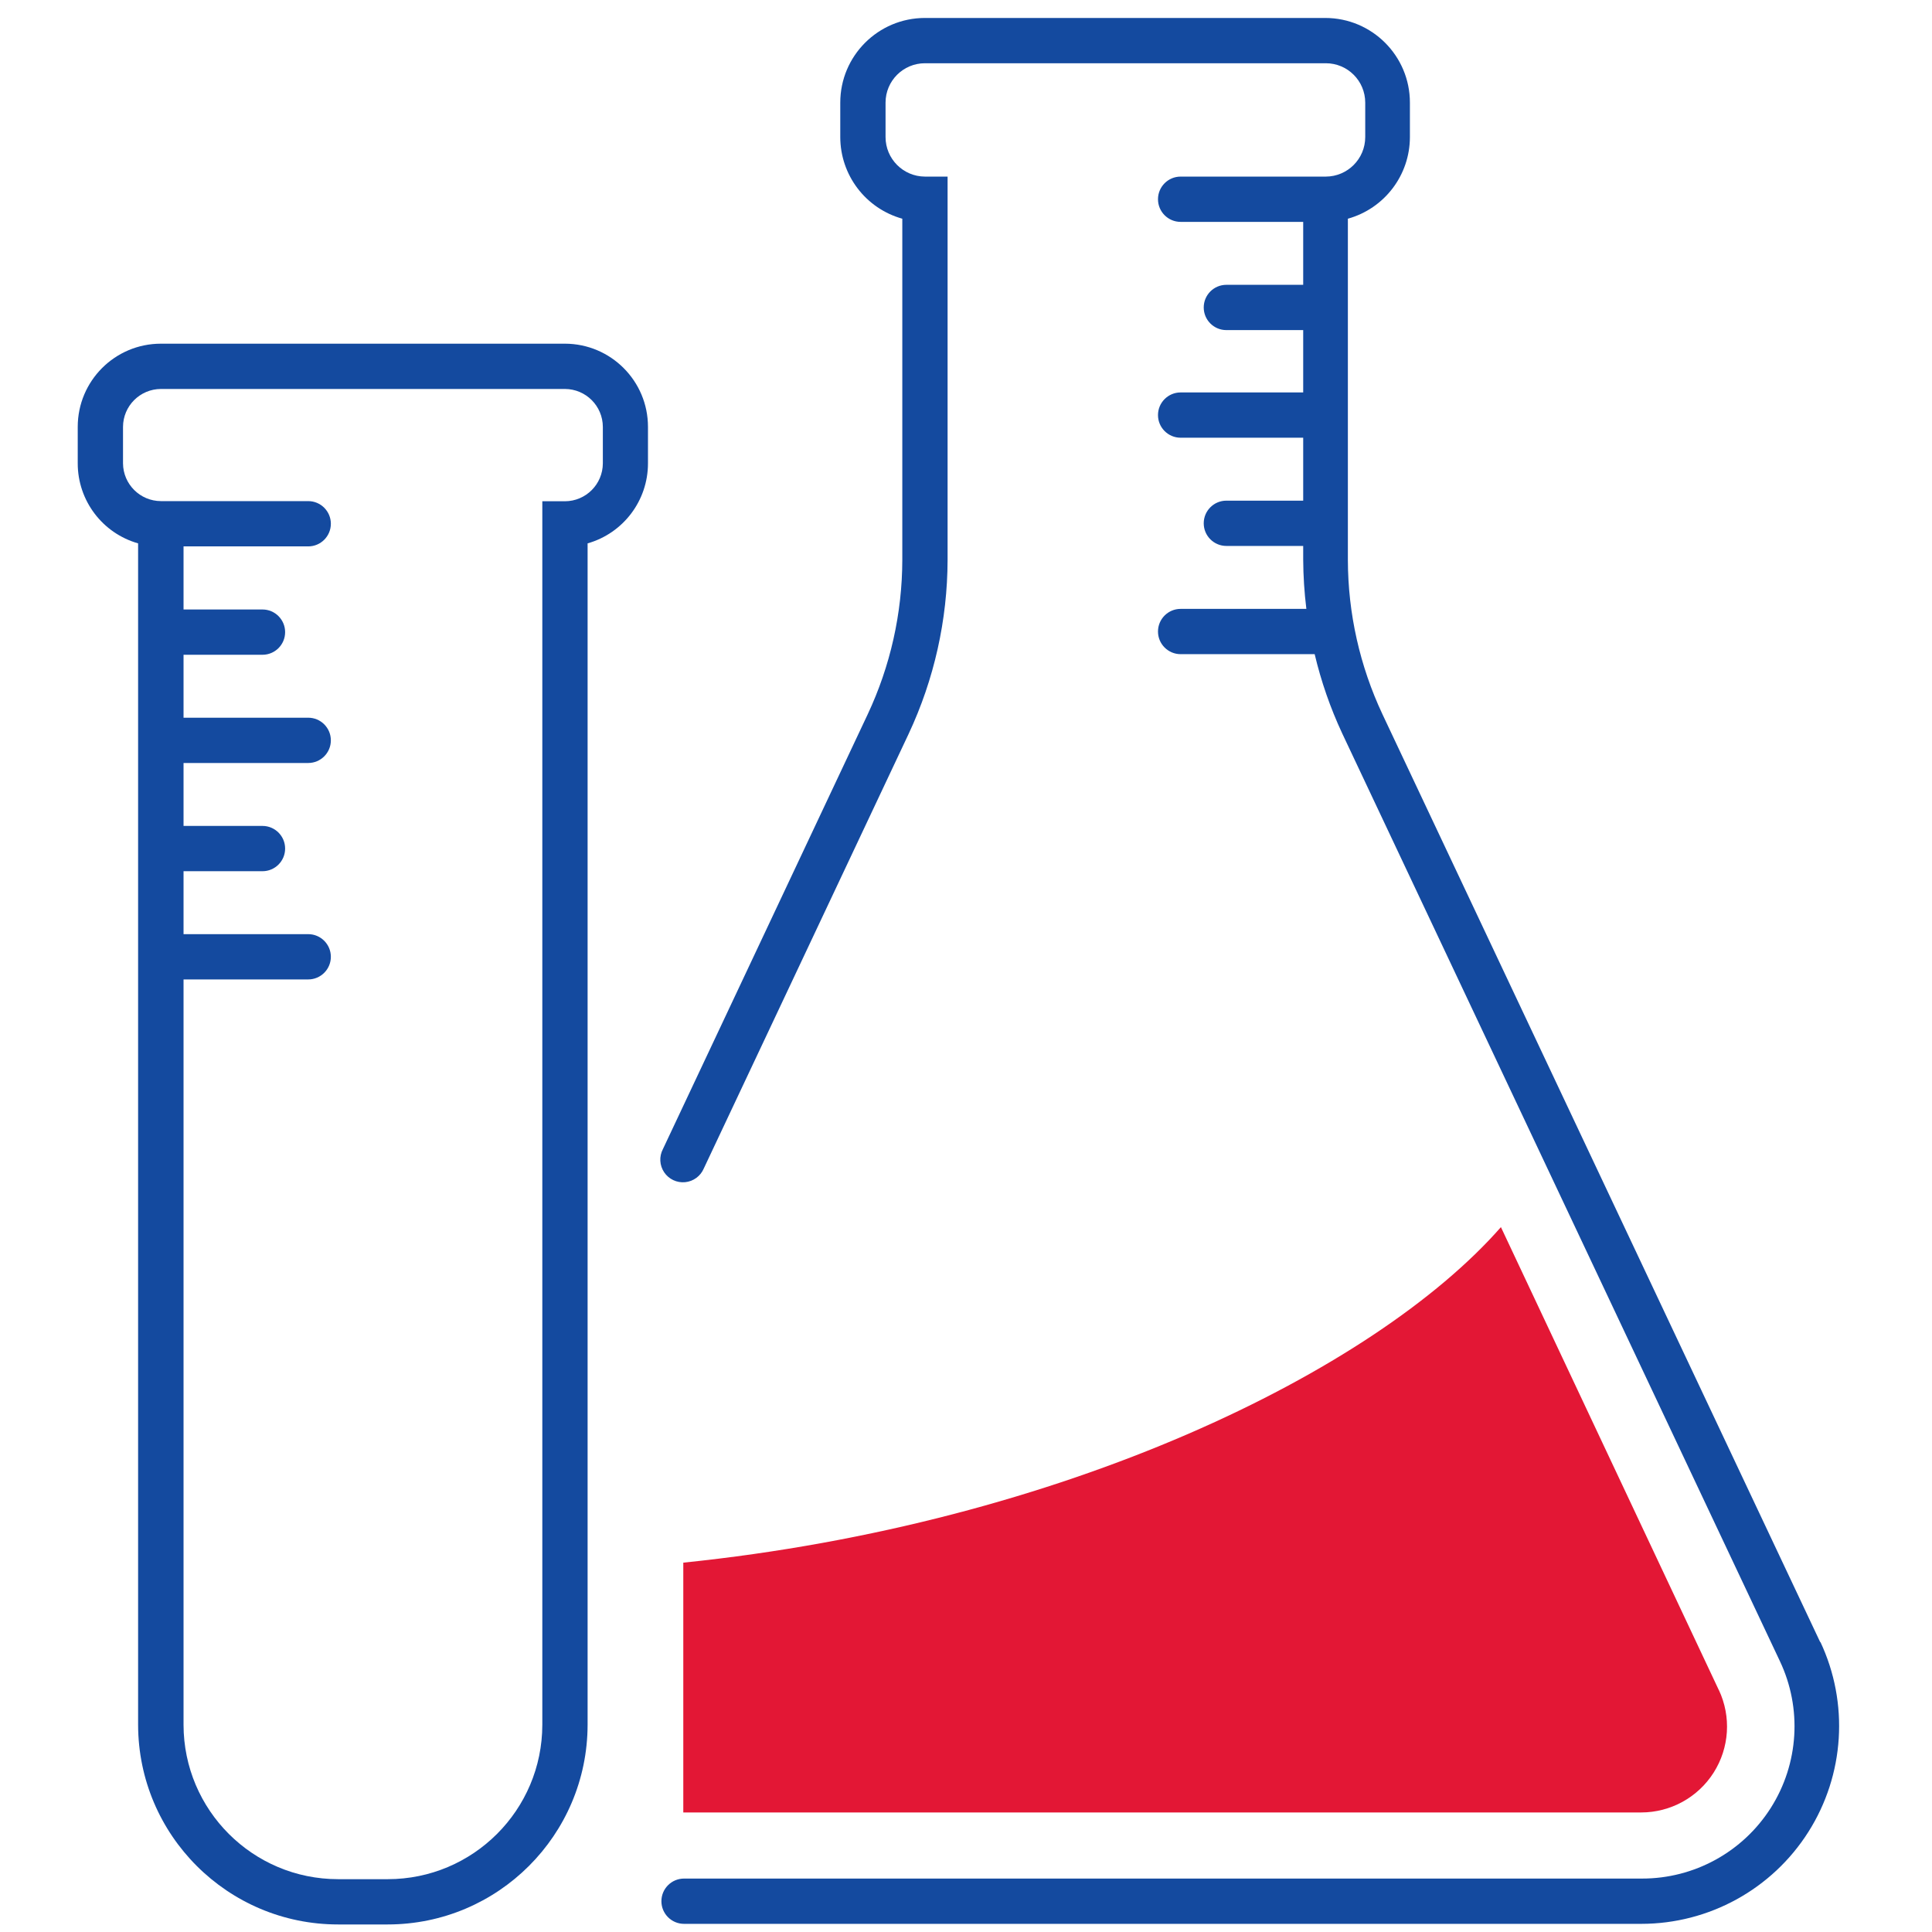
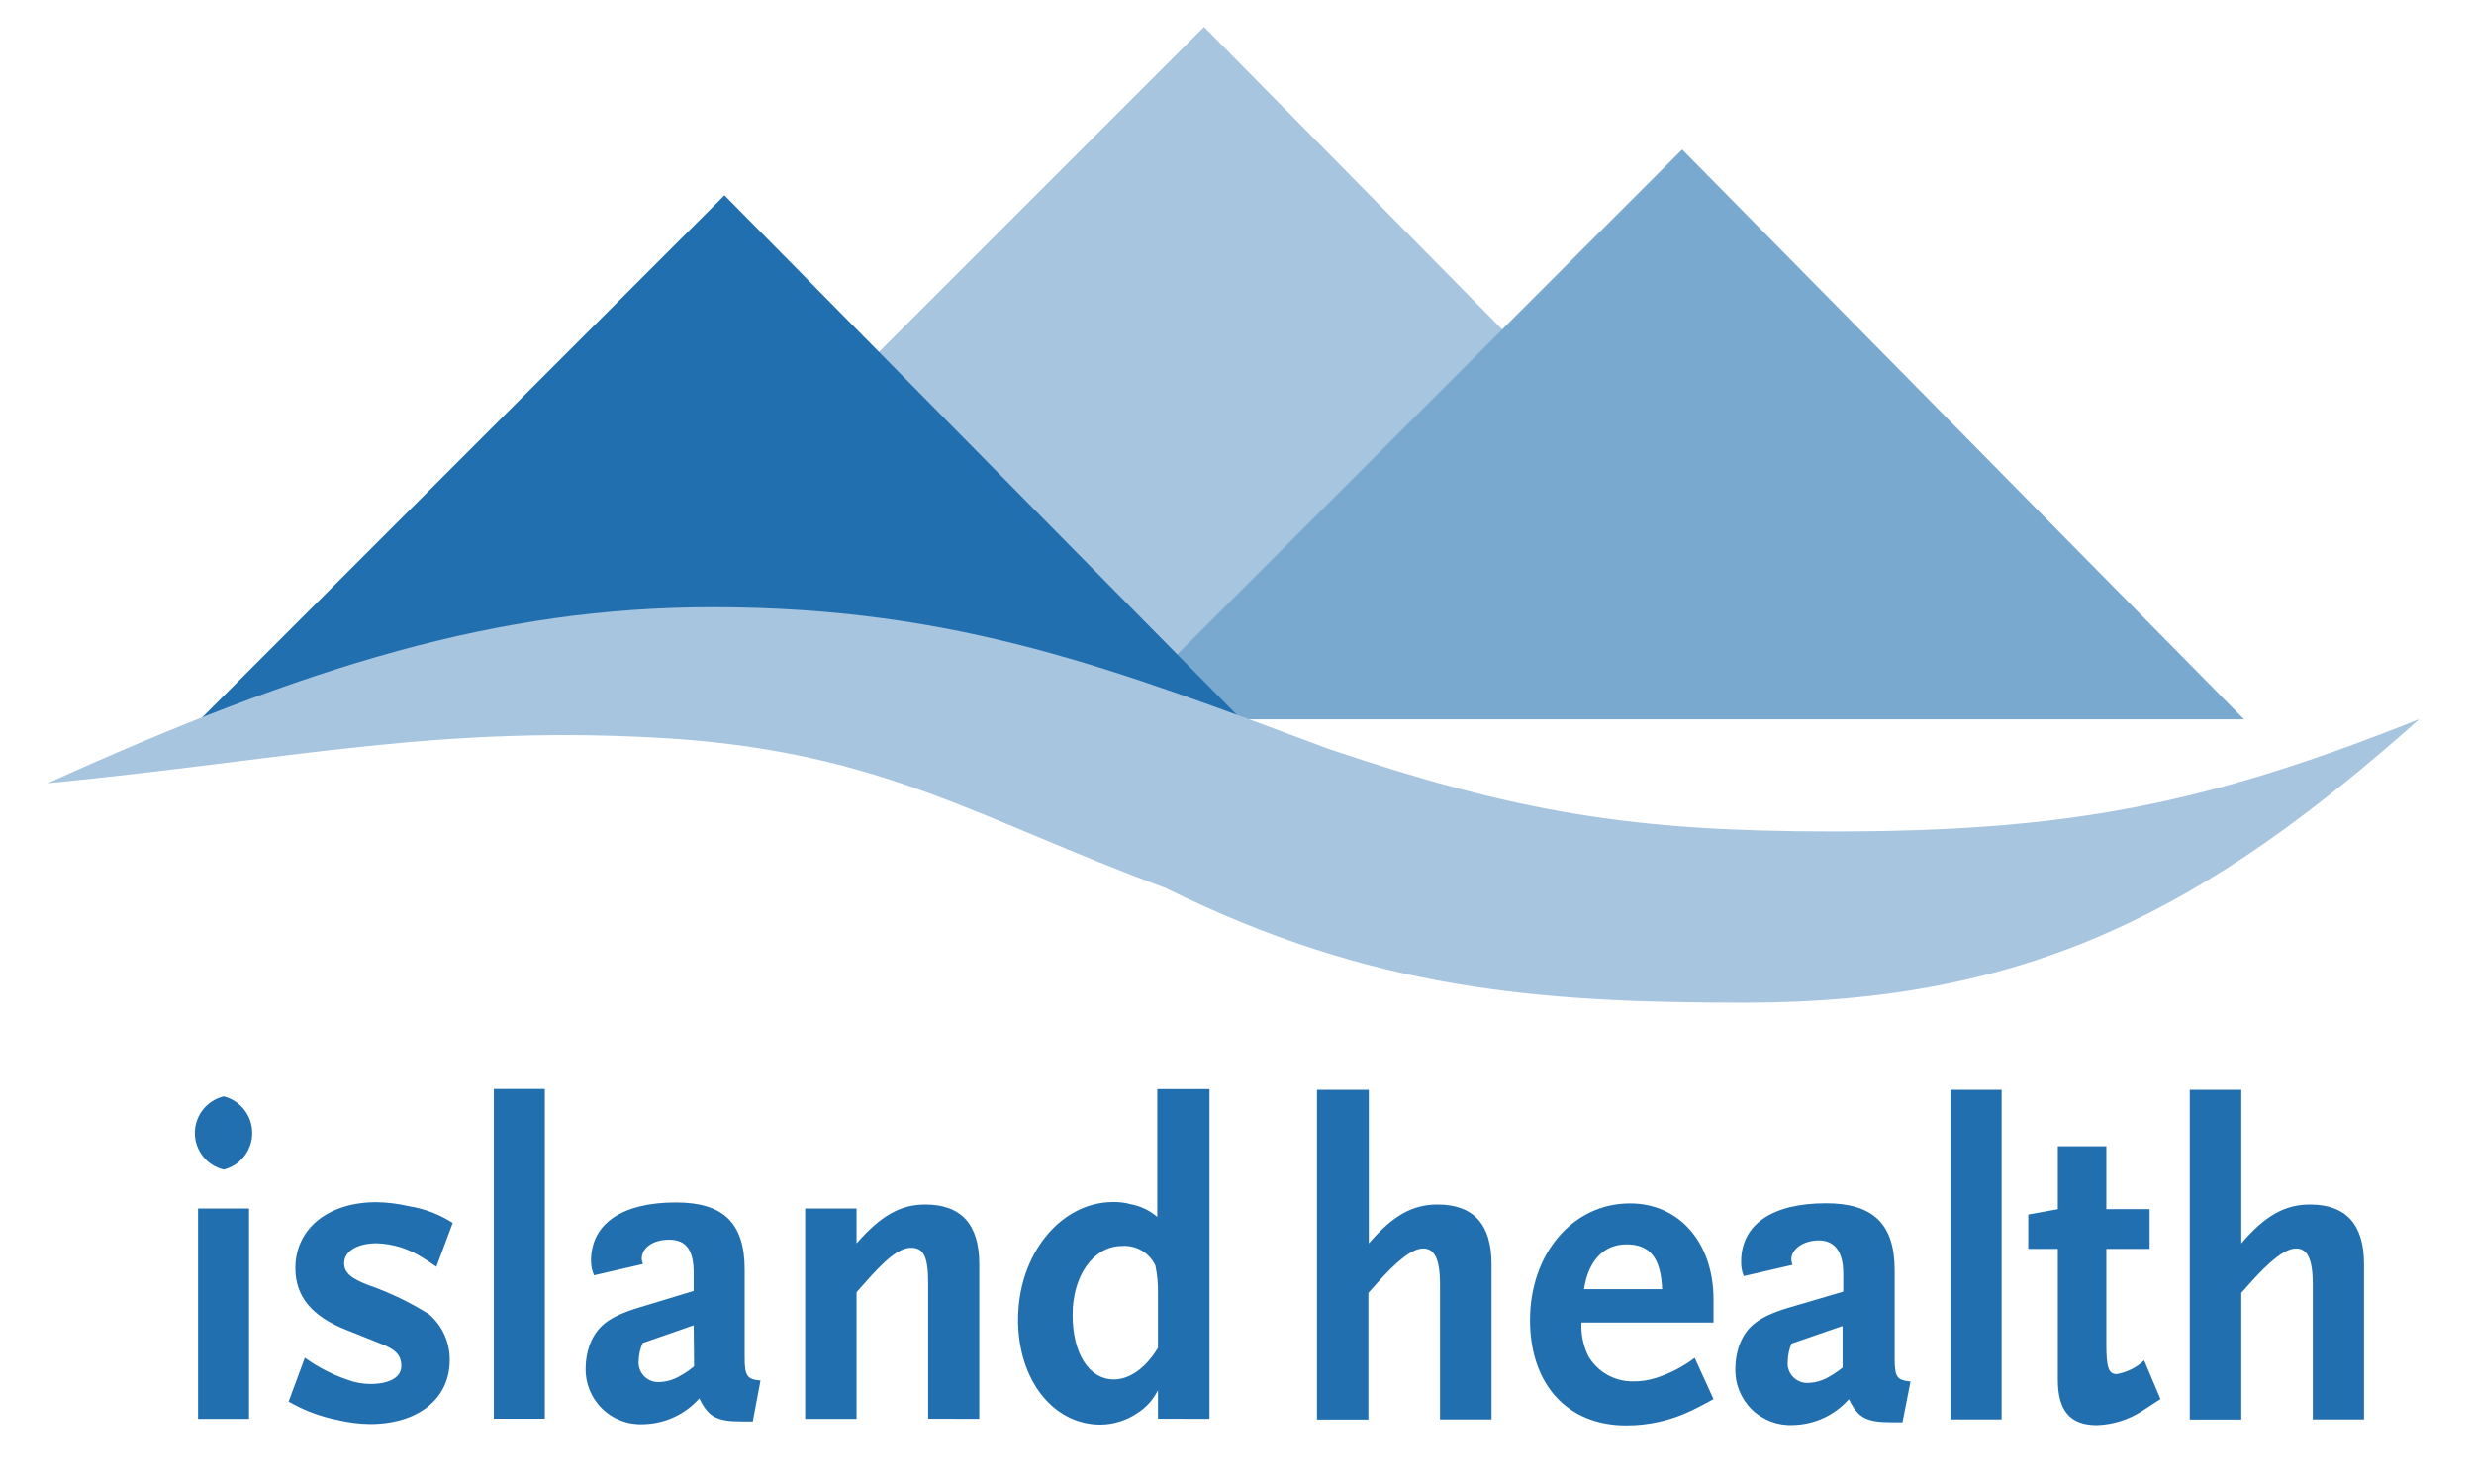
- <svg xmlns="http://www.w3.org/2000/svg" id="Layer_1" data-name="Layer 1" viewBox="0 0 128 128">
+ <svg xmlns="http://www.w3.org/2000/svg" viewBox="0 0 180 108">
  <defs>
-     <style>.cls-1{fill:#144a9f;}.cls-2{fill:#e31735;}</style>
+     <style>.cls-1{fill:#226fb0}.cls-2{fill:#a7c5df}.cls-3{fill:#7aa9d0}</style>
  </defs>
-   <path class="cls-1" d="M120.6,108.81l-29-61.47a24.16,24.16,0,0,1-2.3-10.24V14.49a5.62,5.62,0,0,0,4.11-5.41V6.8a5.61,5.61,0,0,0-5.61-5.61H61.28A5.61,5.61,0,0,0,55.67,6.8V9.08a5.62,5.62,0,0,0,4.11,5.41V37.1a24.16,24.16,0,0,1-2.3,10.24L43.92,76.13a1.5,1.5,0,1,0,2.71,1.28L60.2,48.62A27.29,27.29,0,0,0,62.78,37.1V11.7h-1.5a2.62,2.62,0,0,1-2.61-2.62V6.8a2.61,2.61,0,0,1,2.61-2.61H87.84A2.61,2.61,0,0,1,90.45,6.8V9.08a2.62,2.62,0,0,1-2.61,2.62H78.22a1.5,1.5,0,0,0,0,3h8.12v4.17H81.25a1.5,1.5,0,0,0,0,3h5.09V26H78.22a1.5,1.5,0,0,0,0,3h8.12v4.17H81.25a1.5,1.5,0,0,0,0,3h5.09v.89a27.78,27.78,0,0,0,.21,3.28H78.22a1.5,1.5,0,0,0,0,3H87.1a27.31,27.31,0,0,0,1.82,5.24l29,61.47a10.09,10.09,0,0,1-9.14,14.41H45.32a1.5,1.5,0,1,0,0,3h63.42a13.11,13.11,0,0,0,11.86-18.69Z" />
-   <path class="cls-1" d="M37.43,22.77H10.66a5.51,5.51,0,0,0-5.51,5.51V30.7a5.51,5.51,0,0,0,4,5.3v78.27A13.25,13.25,0,0,0,22.4,127.5h3.29a13.25,13.25,0,0,0,13.24-13.23V36a5.51,5.51,0,0,0,4-5.3V28.28A5.51,5.51,0,0,0,37.43,22.77Zm2.51,7.93a2.52,2.52,0,0,1-2.51,2.51h-1.5v81.06A10.24,10.24,0,0,1,25.69,124.5H22.4a10.24,10.24,0,0,1-10.24-10.23V64.89h8.26a1.5,1.5,0,0,0,0-3H12.16V57.72h5.23a1.5,1.5,0,0,0,0-3H12.16V50.55h8.26a1.5,1.5,0,0,0,0-3H12.16V43.38h5.23a1.5,1.5,0,0,0,0-3H12.16V36.2h8.26a1.5,1.5,0,0,0,0-3H10.66A2.52,2.52,0,0,1,8.15,30.7V28.28a2.52,2.52,0,0,1,2.51-2.51H37.43a2.52,2.52,0,0,1,2.51,2.51Z" />
-   <path class="cls-2" d="M113.89,112,99.44,81.3c-8.4,9.57-29,19.64-54.17,22.23v16.55h63.46a5.69,5.69,0,0,0,5.15-8.11Z" />
+   <path class="cls-1" d="M108.52 103.3V92q0-4.34-3.93-4.34c-1.84 0-3.27.82-5 2.83V79.31h-3.77v24h3.74v-9.22l.5-.56c1.62-1.84 2.71-2.67 3.49-2.67s1.22.69 1.22 2.6v9.84zm16.15-1.48l-1.37-3a9.45 9.45 0 0 1-2.78 1.45 5.24 5.24 0 0 1-1.72.26 3.71 3.71 0 0 1-3.24-1.84 5 5 0 0 1-.5-2.44h9.61v-1.67c0-4.15-2.49-7-6.08-7-4.15 0-7.27 3.65-7.27 8.49 0 4.67 2.71 7.67 7 7.67a10.92 10.92 0 0 0 4.77-1.09c.34-.17.87-.43 1.56-.82zm-3.74-8h-5.68c.31-2.08 1.44-3.26 3.09-3.26s2.5.92 2.59 3.26zm18.07 6.72c-1-.1-1.15-.33-1.15-1.71v-6.39c0-3.36-1.56-4.87-5-4.87-3.93 0-6.17 1.55-6.17 4.25a2.58 2.58 0 0 0 .19 1.05l3.55-.82a1.21 1.21 0 0 1-.09-.4c0-.76.9-1.38 2-1.38s1.78.76 1.78 2.4V94L130 95.21c-2.12.66-3 1.38-3.49 2.8a5.14 5.14 0 0 0-.25 1.55 4 4 0 0 0 4.21 4.15 5.58 5.58 0 0 0 4.05-1.88c.66 1.35 1.25 1.68 3.12 1.68h.78l.59-3zm-4.9-1.05a5.87 5.87 0 0 1-1 .69 3.13 3.13 0 0 1-1.53.46 1.42 1.42 0 0 1-1.5-1.58 3.32 3.32 0 0 1 .28-1.28l3.71-1.28v3zm11.53 3.81V79.31h-3.72v23.99h3.72zm11.56-1.48L156 99a3.84 3.84 0 0 1-2 1c-.59 0-.75-.49-.75-2.2v-6.91h3.15V88h-3.15v-4.58h-3.53V88l-2.15.39v2.5h2.15v9.51c0 2.27.9 3.32 2.84 3.32a6.42 6.42 0 0 0 3.24-1l1.37-.89zM172 103.3V92q0-4.34-3.93-4.34c-1.84 0-3.28.82-5 2.83V79.31h-3.75v24h3.75v-9.22l.5-.56c1.62-1.84 2.71-2.67 3.49-2.67s1.21.69 1.21 2.6v9.84zM16.28 85.12a2.74 2.74 0 0 1 0-5.33 2.75 2.75 0 0 1 0 5.33zm-1.87 18.14V87.95h3.71v15.31zm17.34-11.07c-.37-.26-.72-.49-1-.66a6.5 6.5 0 0 0-3.34-1.05c-1.43 0-2.37.59-2.37 1.45 0 .69.5 1.12 1.81 1.61a21.59 21.59 0 0 1 4.37 2.11 4.34 4.34 0 0 1 1.5 3.35c0 2.8-2.31 4.64-5.8 4.64a10.77 10.77 0 0 1-2.37-.3A11.53 11.53 0 0 1 21 102l1.18-3.19a11.88 11.88 0 0 0 3.12 1.61 4.84 4.84 0 0 0 1.62.3c1.43 0 2.28-.49 2.28-1.31s-.47-1.22-1.47-1.61l-2.5-1c-2.56-1-3.74-2.47-3.74-4.51 0-2.86 2.37-4.8 5.9-4.8a11.45 11.45 0 0 1 2.4.3A8.22 8.22 0 0 1 32.94 89zm4.18 11.06v-24h3.71v24zm18.84.2H54c-1.87 0-2.46-.33-3.12-1.68a5.59 5.59 0 0 1-4.06 1.88 4 4 0 0 1-4.21-4.15 5.16 5.16 0 0 1 .25-1.5c.5-1.42 1.37-2.14 3.49-2.8l4.12-1.25v-1.33c0-1.65-.56-2.4-1.78-2.4s-2 .62-2 1.38a1.17 1.17 0 0 0 .09.39l-3.56.82a2.59 2.59 0 0 1-.22-1.05c0-2.7 2.25-4.25 6.18-4.25 3.46 0 5 1.51 5 4.87v6.38c0 1.38.16 1.61 1.15 1.71zm-4.3-7l-3.71 1.29a3.32 3.32 0 0 0-.29 1.26 1.42 1.42 0 0 0 1.5 1.58 3.13 3.13 0 0 0 1.53-.46 5.8 5.8 0 0 0 1-.69zm17.06 6.8v-9.84c0-1.91-.31-2.6-1.22-2.6s-1.87.82-3.49 2.67l-.5.56v9.22h-3.74V87.95h3.74v2.54c1.75-2 3.18-2.83 5-2.83q3.93 0 3.93 4.34v11.26zm16.72 0v-2.08a4.09 4.09 0 0 1-1.47 1.65 4.84 4.84 0 0 1-2.71.86c-3.43 0-6-3.23-6-7.64 0-4.74 3.09-8.56 6.92-8.56a4.39 4.39 0 0 1 1.28.16 4.14 4.14 0 0 1 1.93.92v-9.3H88v24zm0-9.15a8.8 8.8 0 0 0-.19-2 2.47 2.47 0 0 0-2.43-1.42c-2.06 0-3.59 2.14-3.59 5s1.22 4.71 3 4.71c1.15 0 2.31-.82 3.21-2.3z" />
+   <path class="cls-2" d="M87.6 1.96l45.52 46.19H41.41L87.6 1.96z" />
+   <path class="cls-3" d="M122.39 10.88l40.88 41.47H80.92l41.47-41.47z" />
+   <path class="cls-1" d="M52.71 14.21l37.62 38.16H14.55l38.16-38.16z" />
+   <path class="cls-2" d="M3.47 57c18.86-8.54 32.73-12.81 48.39-12.81 17.94 0 29.53 4.63 44.83 10.32 13.72 4.63 22.16 6 36.65 6 17 0 27-1.9 42.69-8.18-15.51 13.81-28.33 20.64-49.1 20.64-14.94 0-27.14-.92-42.16-8.36-13.52-5-20.46-9.78-35.75-10.85C32 52.66 21.26 55.27 3.47 57z" />
</svg>
